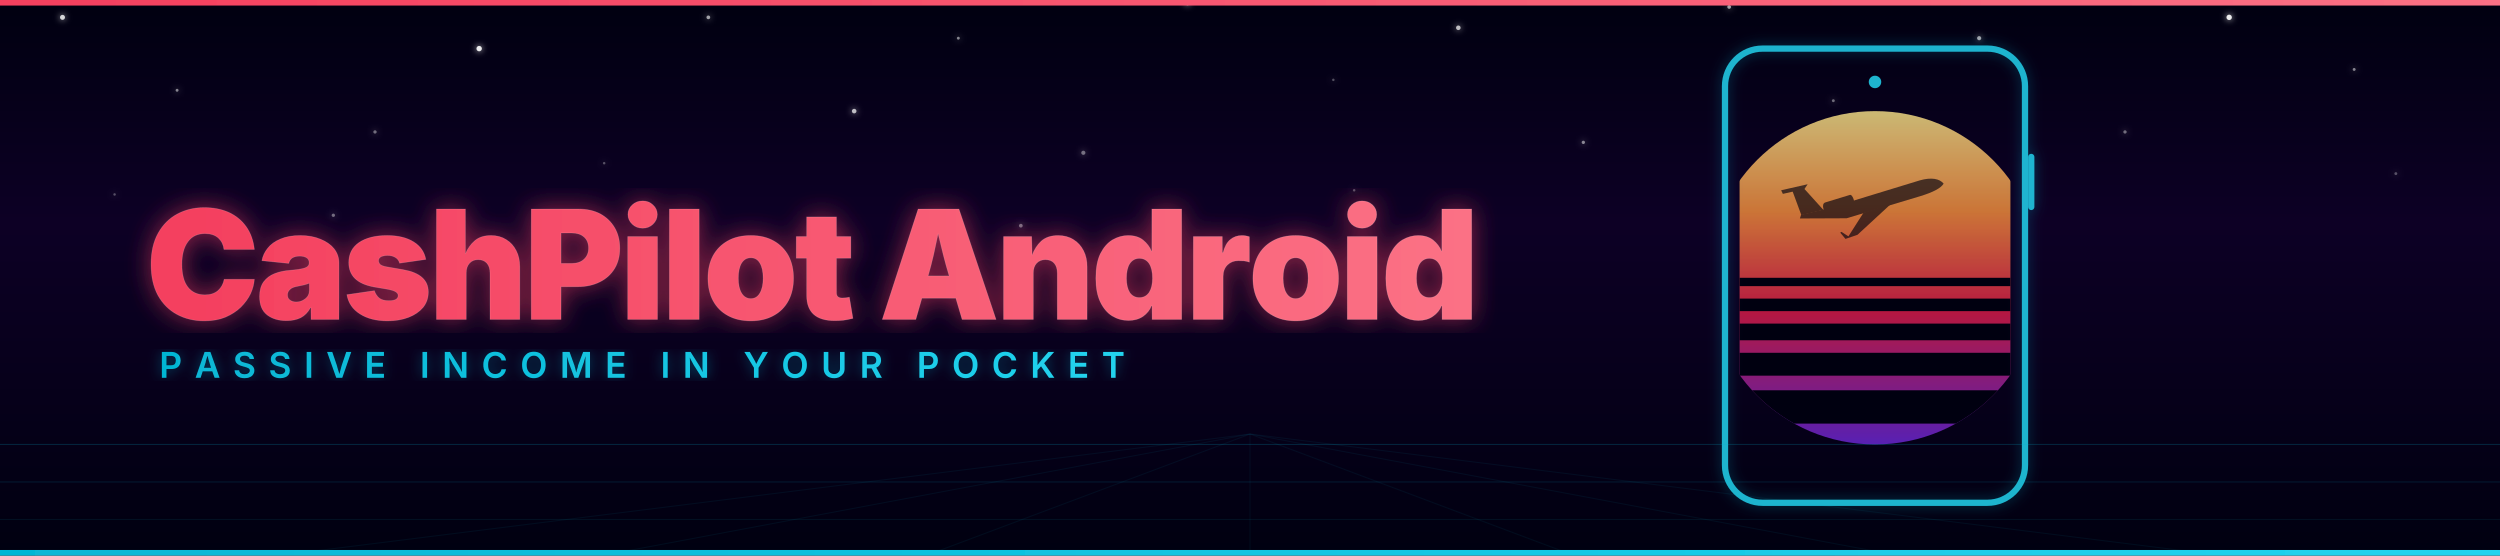
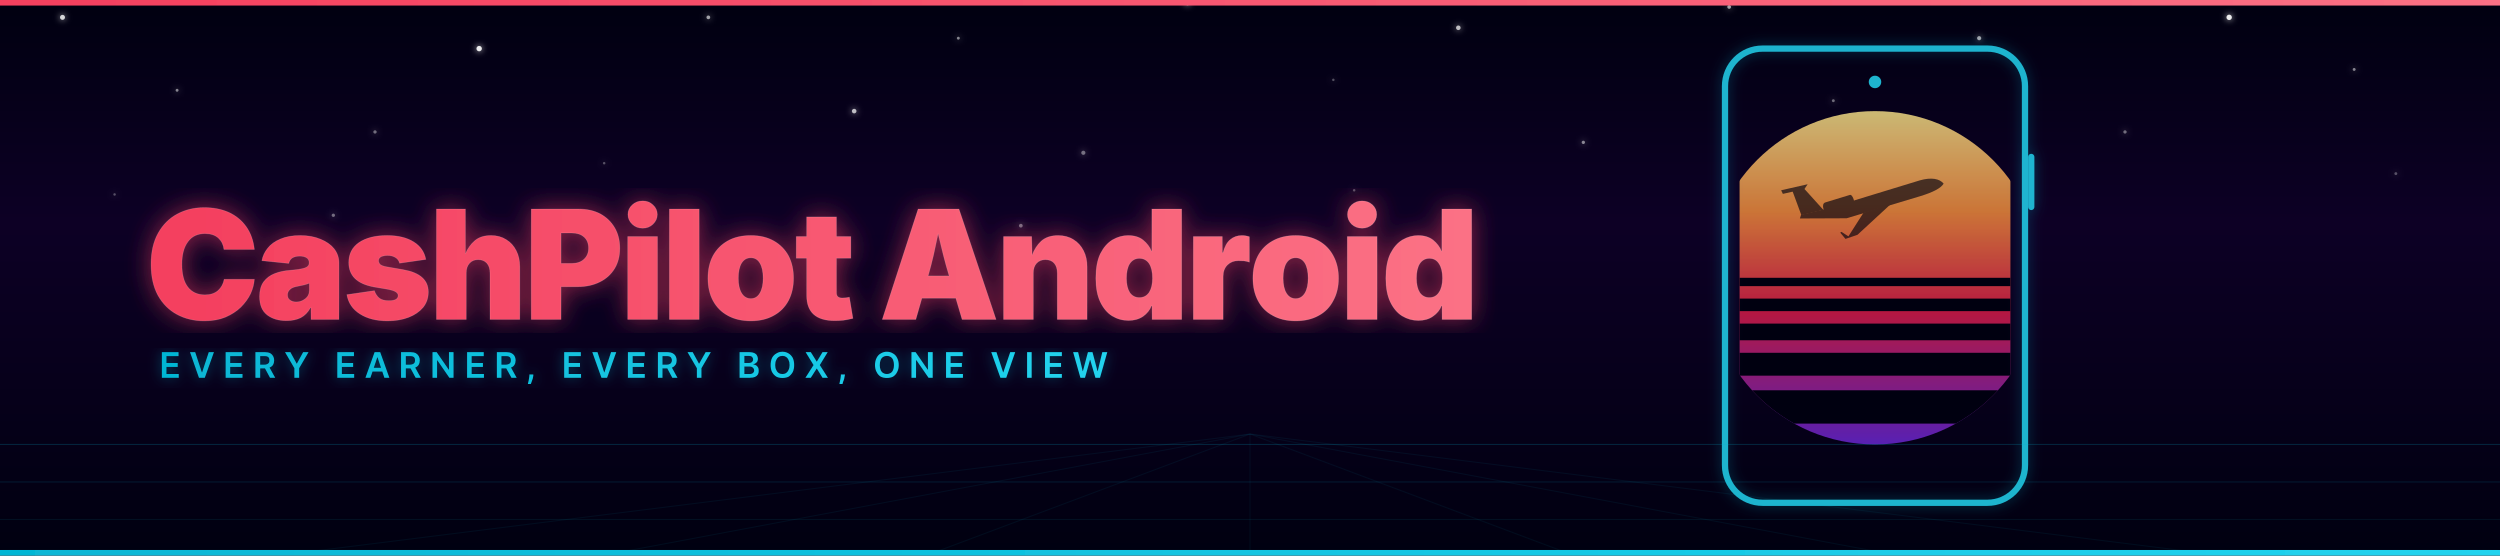
<svg xmlns="http://www.w3.org/2000/svg" viewBox="0 0 900 200" width="900" height="200" role="img" aria-label="CashPilot Android">
  <defs>
    <linearGradient id="bg" x1="0%" y1="0%" x2="0%" y2="100%">
      <stop offset="0%" stop-color="#000010" />
      <stop offset="40%" stop-color="#0d0025" />
      <stop offset="100%" stop-color="#000010" />
    </linearGradient>
    <linearGradient id="sun" x1="0%" y1="0%" x2="0%" y2="100%">
      <stop offset="0%" stop-color="#fde68a" />
      <stop offset="30%" stop-color="#fb923c" />
      <stop offset="60%" stop-color="#e11d48" />
      <stop offset="100%" stop-color="#6d28d9" />
    </linearGradient>
    <linearGradient id="pk" x1="0%" y1="0%" x2="100%" y2="0%">
      <stop offset="0%" stop-color="#f43f5e" />
      <stop offset="100%" stop-color="#fb7185" />
    </linearGradient>
    <linearGradient id="cy" x1="0%" y1="0%" x2="100%" y2="0%">
      <stop offset="0%" stop-color="#06b6d4" />
      <stop offset="100%" stop-color="#22d3ee" />
    </linearGradient>
    <filter id="pg">
      <feGaussianBlur stdDeviation="6" result="b" />
      <feFlood flood-color="#f43f5e" flood-opacity="0.5" result="c" />
      <feComposite in="c" in2="b" operator="in" result="g" />
      <feMerge>
        <feMergeNode in="g" />
        <feMergeNode in="SourceGraphic" />
      </feMerge>
    </filter>
    <filter id="cg">
      <feGaussianBlur stdDeviation="3" result="b" />
      <feFlood flood-color="#06b6d4" flood-opacity="0.4" result="c" />
      <feComposite in="c" in2="b" operator="in" result="g" />
      <feMerge>
        <feMergeNode in="g" />
        <feMergeNode in="SourceGraphic" />
      </feMerge>
    </filter>
    <filter id="sg">
      <feGaussianBlur stdDeviation="1.5" result="b" />
      <feMerge>
        <feMergeNode in="b" />
        <feMergeNode in="SourceGraphic" />
      </feMerge>
    </filter>
    <clipPath id="cue">
      <rect x="835" y="47" width="130" height="204" rx="12" />
    </clipPath>
    <clipPath id="sc">
      <circle cx="900" cy="150" r="80" />
    </clipPath>
  </defs>
  <rect width="900" height="200" fill="url(#bg)" />
  <g transform="translate(0,-12.5) scale(0.75)">
    <g fill="#fff" filter="url(#sg)">
      <circle cx="30" cy="25" r="1.2" opacity="0.8" />
      <circle cx="85" cy="60" r="0.7" opacity="0.5" />
      <circle cx="120" cy="15" r="1" opacity="0.7" />
      <circle cx="180" cy="80" r="0.8" opacity="0.4" />
      <circle cx="230" cy="40" r="1.3" opacity="0.9" />
      <circle cx="290" cy="95" r="0.6" opacity="0.3" />
      <circle cx="340" cy="25" r="0.9" opacity="0.6" />
      <circle cx="410" cy="70" r="1.1" opacity="0.7" />
      <circle cx="460" cy="35" r="0.7" opacity="0.5" />
      <circle cx="520" cy="90" r="1" opacity="0.4" />
      <circle cx="570" cy="18" r="1.2" opacity="0.8" />
      <circle cx="640" cy="55" r="0.6" opacity="0.3" />
      <circle cx="700" cy="30" r="1.1" opacity="0.7" />
      <circle cx="760" cy="85" r="0.8" opacity="0.5" />
      <circle cx="830" cy="20" r="0.9" opacity="0.6" />
      <circle cx="880" cy="65" r="0.7" opacity="0.4" />
      <circle cx="950" cy="35" r="1" opacity="0.6" />
      <circle cx="1020" cy="80" r="0.8" opacity="0.4" />
      <circle cx="1070" cy="25" r="1.3" opacity="0.9" />
      <circle cx="1130" cy="50" r="0.7" opacity="0.5" />
      <circle cx="1180" cy="15" r="1" opacity="0.7" />
      <circle cx="55" cy="110" r="0.6" opacity="0.3" />
      <circle cx="160" cy="120" r="0.8" opacity="0.4" />
      <circle cx="310" cy="115" r="0.7" opacity="0.3" />
      <circle cx="490" cy="125" r="0.9" opacity="0.4" />
      <circle cx="650" cy="108" r="0.6" opacity="0.3" />
      <circle cx="1150" cy="100" r="0.7" opacity="0.3" />
    </g>
    <g clip-path="url(#cue)">
      <circle cx="900" cy="150" r="80" fill="url(#sun)" opacity="0.8" />
      <g clip-path="url(#sc)">
        <rect x="815" y="150" width="170" height="4" fill="#000010" />
        <rect x="815" y="160" width="170" height="6" fill="#000010" />
        <rect x="815" y="172" width="170" height="8" fill="#000010" />
        <rect x="815" y="186" width="170" height="11" fill="#000010" />
        <rect x="815" y="204" width="170" height="16" fill="#000010" />
        <g id="plane" transform="translate(899,114) rotate(-17) scale(0.95)" fill="#000010" opacity="0.65">
          <path d="M37,1.2 C35.8,-1.8 32,-3.8 26,-3.9 L-22,-3.9 L-36.5,-4.8 L-37.6,-3.2 L-15,3.6 L24,3.8 C30.5,3.8 35,3 37,1.2 Z" />
          <path d="M-25,-3.9 L-31.8,-18.4 L-37.2,-18.6 L-36.4,-4.6 Z" />
          <path d="M-28.8,-18.6 L-42.5,-19.6 L-42.2,-17.6 L-31,-16.8 Z" />
          <path d="M-10,-7.2 L-23,-7.2 C-25.4,-7.2 -25.4,-1.8 -23,-1.8 L-10,-1.8 C-8.4,-1.8 -8.4,-7.2 -10,-7.2 Z" />
          <path d="M9,3 L-6,3.4 L-16.8,12.6 L-19.5,9.4 L-20.2,9.6 L-18.6,13.4 L-12.2,13.2 Z" />
        </g>
      </g>
    </g>
    <g fill="none" stroke="#22d3ee" stroke-width="3" stroke-linejoin="round" stroke-linecap="round" opacity="0.85" filter="url(#cg)">
      <rect x="828" y="40" width="144" height="218" rx="18" />
      <path d="M975,92 L975,116" />
    </g>
    <circle cx="900" cy="56" r="3" fill="#22d3ee" opacity="0.85" />
    <g stroke="#06b6d4" stroke-width="0.5">
      <line x1="0" y1="230" x2="1200" y2="230" opacity="0.2" />
      <line x1="0" y1="248" x2="1200" y2="248" opacity="0.14" />
      <line x1="0" y1="266" x2="1200" y2="266" opacity="0.09" />
      <line x1="0" y1="284" x2="1200" y2="284" opacity="0.05" />
      <line x1="600" y1="225" x2="0" y2="300" opacity="0.07" />
      <line x1="600" y1="225" x2="200" y2="300" opacity="0.07" />
      <line x1="600" y1="225" x2="400" y2="300" opacity="0.07" />
      <line x1="600" y1="225" x2="600" y2="300" opacity="0.07" />
      <line x1="600" y1="225" x2="800" y2="300" opacity="0.07" />
      <line x1="600" y1="225" x2="1000" y2="300" opacity="0.07" />
      <line x1="600" y1="225" x2="1200" y2="300" opacity="0.07" />
    </g>
    <path id="ttl" d="M98 170.7Q90.8 170.7 85 167.6Q79.2 164.5 75.8 158.4Q72.5 152.3 72.5 143.5Q72.5 134.7 75.9 128.6Q79.3 122.5 85.1 119.4Q90.9 116.3 98 116.3Q104.6 116.3 109.8 118.6Q115 121 118.2 125.5Q121.4 130 122.1 136.4H107.5Q107.1 133 104.8 130.9Q102.5 128.8 98.4 128.8Q93 128.8 90.2 132.7Q87.3 136.6 87.3 143.5Q87.3 150.8 90.2 154.5Q93.1 158.2 98.4 158.2Q102.3 158.2 104.7 156.1Q107 154 107.6 150.7H122.1Q121.9 154 120.3 157.6Q118.6 161.1 115.6 164.1Q112.6 167 108.2 168.9Q103.9 170.7 98 170.7ZM137.5 170.6Q131.8 170.6 128.2 167.8Q124.6 165 124.6 159Q124.6 154.7 126.5 152Q128.5 149.3 131.8 148Q135.1 146.7 139.2 146.4Q144.2 146 146.3 145.3Q148.4 144.6 148.4 142.9V142.8Q148.4 141.2 147.2 140.4Q145.9 139.6 143.9 139.6Q141.9 139.6 140.4 140.4Q139 141.3 138.6 143.1L125.7 141.8Q126.3 138.5 128.5 135.8Q130.7 133 134.6 131.4Q138.5 129.7 144.1 129.7Q149.7 129.7 153.9 131.5Q158.1 133.2 160.4 136.1Q162.7 139.1 162.7 142.8V170H149.3V164.4H149Q147.2 167.7 144.3 169.2Q141.4 170.6 137.5 170.6ZM142.2 161.6Q144.6 161.6 146.5 160.1Q148.5 158.6 148.5 155.9V152.6Q146.3 153.5 142.8 154.1Q140.3 154.5 139.2 155.6Q138 156.7 138 158.2Q138 159.9 139.2 160.7Q140.4 161.6 142.2 161.6ZM186 170.7Q177.9 170.7 172.7 167.3Q167.5 164 166.5 158.1L179.7 156.2Q180.5 158.5 182.1 159.8Q183.7 161 186.7 161Q191.1 161 191.1 158.5Q191.1 156.5 186.6 155.6L179.5 154.4Q167.4 152.2 167.4 142.7Q167.4 136.5 172.3 133.1Q177.3 129.7 185.8 129.7Q193.7 129.7 198.6 132.8Q203.4 135.8 204.4 141.2L191.8 143Q191.3 141.1 189.7 140.2Q188.2 139.3 186.1 139.3Q184.2 139.3 182.9 139.9Q181.7 140.6 181.7 141.8Q181.7 142.7 182.4 143.5Q183.2 144.3 185.4 144.7L193.5 146.1Q205.6 148.2 205.6 156.8Q205.6 161.1 203.1 164.2Q200.5 167.3 196.1 169Q191.7 170.7 186 170.7ZM223.8 147.7V170H209.5V117H223.4V138.5Q225 134.7 227.9 132.2Q230.8 129.7 235.7 129.7Q239.9 129.7 243 131.7Q246.1 133.6 247.8 137Q249.5 140.3 249.5 144.7V170H235.2V147.7Q235.2 144.7 233.7 143Q232.2 141.3 229.5 141.3Q226.9 141.3 225.4 143Q223.8 144.7 223.8 147.7ZM255 170V117H277.8Q283.7 117 288.1 119.3Q292.5 121.7 295 125.9Q297.5 130.1 297.5 135.8Q297.5 141.5 295 145.6Q292.4 149.8 287.9 152Q283.3 154.3 277.3 154.3H269.3V170ZM269.3 143.1H274.4Q278.2 143.1 280.3 141.1Q282.5 139.1 282.5 135.8Q282.5 132.3 280.3 130.4Q278.2 128.5 274.4 128.5H269.3ZM301.3 170V130.2H315.6V170ZM308.5 126.2Q305.5 126.2 303.5 124.3Q301.4 122.3 301.4 119.6Q301.4 116.9 303.5 115Q305.5 113.1 308.5 113.1Q311.4 113.1 313.4 115Q315.5 116.9 315.5 119.6Q315.5 122.3 313.4 124.3Q311.4 126.2 308.5 126.2ZM335.6 117V170H321.3V117ZM360.4 170.7Q353.9 170.7 349.3 168.1Q344.7 165.6 342.2 160.9Q339.8 156.3 339.8 150.2Q339.8 144.1 342.2 139.5Q344.7 134.9 349.3 132.3Q353.9 129.7 360.4 129.7Q366.8 129.7 371.4 132.3Q376 134.9 378.5 139.5Q380.9 144.1 380.9 150.2Q380.9 156.3 378.5 160.9Q376 165.6 371.4 168.1Q366.8 170.7 360.4 170.7ZM360.4 160Q363.2 160 364.7 157.4Q366.3 154.8 366.3 150.2Q366.3 145.5 364.7 142.9Q363.2 140.4 360.4 140.4Q357.6 140.4 356 142.9Q354.4 145.5 354.4 150.2Q354.4 154.8 356 157.4Q357.6 160 360.4 160ZM408.4 130.2V140.6H401.5V157.2Q401.5 159.7 404.2 159.7Q404.9 159.7 406.1 159.6Q407.3 159.4 407.7 159.3L409.4 169.5Q407 170.1 404.8 170.4Q402.6 170.6 400.7 170.6Q387.2 170.6 387.2 158.5V140.6H382.2V130.2H387.2V120.8H401.5V130.2ZM423.5 170 440.7 117H460.3L478.1 170H461.8L458.8 159.8H442.5L439.6 170ZM445.5 149.1H455.6Q454.1 144.3 452.8 139.1Q451.5 134 450.3 128.8Q449.2 134 448.1 139.1Q446.9 144.3 445.5 149.1ZM496 147.7V170H481.7V130.2H495.2L495.4 139.2Q496.9 135.1 499.8 132.4Q502.8 129.7 507.9 129.7Q512.2 129.7 515.3 131.7Q518.4 133.6 520.1 137Q521.8 140.3 521.8 144.7V170H507.5V147.7Q507.5 144.7 506 143Q504.5 141.3 501.8 141.3Q499.2 141.3 497.6 143Q496 144.7 496 147.7ZM541.7 170.5Q537.4 170.5 533.8 168.3Q530.3 166.1 528.1 161.5Q526 157 526 150.2Q526 142.9 528.2 138.4Q530.5 133.9 534 131.8Q537.6 129.7 541.5 129.7Q546 129.7 548.7 131.9Q551.5 134.2 552.7 137.2H552.9V117H567.2V170H553V163.5H552.7Q551.5 166.5 548.7 168.5Q545.8 170.5 541.7 170.5ZM546.9 159.5Q549.9 159.5 551.6 157Q553.2 154.5 553.2 150.2Q553.2 145.7 551.6 143.2Q549.9 140.7 546.9 140.7Q544 140.7 542.3 143.2Q540.7 145.7 540.7 150.2Q540.7 154.6 542.3 157.1Q544 159.5 546.9 159.5ZM572.8 170V130.2H586.7V137.9H587.1Q588.2 133.6 590.5 131.7Q592.9 129.7 596.1 129.7Q597.9 129.7 599.7 130.3V142.5Q598.6 142.1 597.1 141.9Q595.5 141.8 594.4 141.8Q591.3 141.8 589.2 143.8Q587.1 145.9 587.1 149.3V170ZM621.9 170.7Q615.5 170.7 610.9 168.1Q606.2 165.6 603.8 160.9Q601.4 156.3 601.4 150.2Q601.4 144.1 603.8 139.5Q606.2 134.9 610.9 132.3Q615.5 129.7 621.9 129.7Q628.4 129.7 633 132.3Q637.6 134.9 640 139.5Q642.5 144.1 642.5 150.2Q642.5 156.3 640 160.9Q637.6 165.6 633 168.1Q628.4 170.7 621.9 170.7ZM621.9 160Q624.7 160 626.3 157.4Q627.9 154.8 627.9 150.2Q627.9 145.5 626.3 142.9Q624.7 140.4 621.9 140.4Q619.1 140.4 617.5 142.9Q615.9 145.5 615.9 150.2Q615.9 154.8 617.5 157.4Q619.1 160 621.9 160ZM646.7 170V130.2H661V170ZM653.8 126.2Q650.9 126.2 648.8 124.3Q646.8 122.3 646.8 119.6Q646.8 116.9 648.8 115Q650.9 113.1 653.8 113.1Q656.7 113.1 658.8 115Q660.8 116.9 660.8 119.6Q660.8 122.3 658.8 124.3Q656.7 126.2 653.8 126.2ZM680.8 170.5Q676.6 170.5 673 168.3Q669.5 166.1 667.3 161.5Q665.2 157 665.2 150.2Q665.2 142.9 667.4 138.4Q669.7 133.9 673.2 131.8Q676.8 129.7 680.7 129.7Q685.1 129.7 687.9 131.9Q690.7 134.2 691.9 137.2H692.1V117H706.4V170H692.2V163.5H691.9Q690.7 166.5 687.8 168.5Q685 170.5 680.8 170.5ZM686.1 159.5Q689.1 159.5 690.7 157Q692.4 154.5 692.4 150.2Q692.4 145.7 690.7 143.2Q689.1 140.7 686.1 140.7Q683.2 140.7 681.5 143.2Q679.9 145.7 679.9 150.2Q679.9 154.6 681.5 157.1Q683.2 159.5 686.1 159.5Z" fill="url(#pk)" filter="url(#pg)" />
    <use href="#ttl" fill="none" stroke="#fff" stroke-width="0.3" opacity="0.2" />
-     <path d="M77.7 198V185.6H82.3Q83.8 185.6 84.7 186.2Q85.7 186.7 86.2 187.6Q86.7 188.5 86.7 189.7Q86.7 190.9 86.2 191.8Q85.7 192.8 84.7 193.3Q83.7 193.8 82.3 193.8H79.9V198ZM79.9 192H82Q83.3 192 83.9 191.4Q84.4 190.7 84.4 189.7Q84.4 188.7 83.9 188.1Q83.3 187.5 82 187.5H79.9ZM93.9 198 98.2 185.6H101L105.4 198H103L101.9 194.9H97.3L96.3 198ZM97.9 193.2H101.3L100.8 191.6Q100.5 190.7 100.2 189.7Q99.9 188.6 99.6 187.4Q99.2 188.7 98.9 189.7Q98.7 190.8 98.4 191.6ZM117.4 198.2Q115.2 198.2 114 197.2Q112.7 196.2 112.6 194.4H114.8Q114.9 195.3 115.6 195.8Q116.3 196.3 117.4 196.3Q118.5 196.3 119.2 195.8Q119.9 195.3 119.9 194.5Q119.9 193.8 119.2 193.4Q118.6 193.1 117.6 192.8L116.2 192.4Q114.7 192 113.8 191.2Q112.9 190.4 112.9 189.1Q112.9 188 113.5 187.2Q114.1 186.4 115.1 185.9Q116.2 185.5 117.5 185.5Q118.8 185.5 119.8 185.9Q120.8 186.4 121.3 187.2Q121.9 188 121.9 189H119.8Q119.7 188.2 119 187.8Q118.4 187.4 117.4 187.4Q116.4 187.4 115.8 187.8Q115.2 188.3 115.2 189Q115.2 189.5 115.5 189.8Q115.8 190.2 116.3 190.4Q116.8 190.6 117.3 190.7L118.4 191Q119.4 191.2 120.2 191.6Q121 192 121.5 192.7Q122.1 193.5 122.1 194.5Q122.1 195.6 121.5 196.4Q121 197.3 119.9 197.7Q118.9 198.2 117.4 198.2ZM134.5 198.2Q132.3 198.2 131 197.2Q129.7 196.2 129.7 194.4H131.8Q131.9 195.3 132.6 195.8Q133.4 196.3 134.4 196.3Q135.5 196.3 136.2 195.8Q136.9 195.3 136.9 194.5Q136.9 193.8 136.3 193.4Q135.7 193.1 134.7 192.8L133.3 192.4Q131.7 192 130.9 191.2Q130 190.4 130 189.1Q130 188 130.6 187.2Q131.2 186.4 132.2 185.9Q133.2 185.5 134.5 185.5Q135.8 185.5 136.8 185.9Q137.8 186.4 138.4 187.2Q138.9 188 139 189H136.8Q136.7 188.2 136.1 187.8Q135.5 187.4 134.5 187.4Q133.4 187.4 132.8 187.8Q132.2 188.3 132.2 189Q132.2 189.5 132.6 189.8Q132.9 190.2 133.4 190.4Q133.8 190.6 134.3 190.7L135.5 191Q136.4 191.2 137.2 191.6Q138.1 192 138.6 192.7Q139.1 193.5 139.1 194.5Q139.1 195.6 138.6 196.4Q138 197.3 137 197.7Q135.9 198.2 134.5 198.2ZM149.4 185.6V198H147.2V185.6ZM161.4 198 157 185.6H159.5L161.7 192.1Q161.9 192.9 162.2 193.9Q162.5 195 162.9 196.2Q163.5 193.7 164 192.1L166.2 185.6H168.6L164.3 198ZM176.2 198V185.6H184.3V187.5H178.5V190.8H183.8V192.7H178.5V196.1H184.3V198ZM205 185.6V198H202.8V185.6ZM213.5 198V185.6H216L220.3 192.4Q220.6 193 221 193.7Q221.4 194.4 221.8 195.3Q221.8 194.4 221.7 193.6Q221.7 192.7 221.7 192.1V185.6H223.9V198H221.4L217.6 191.9Q217.2 191.4 217 190.8Q216.7 190.3 216.4 189.7Q216 189.1 215.6 188.3Q215.7 189.5 215.7 190.4Q215.8 191.3 215.8 191.9V198ZM237.7 198.2Q236.1 198.2 234.8 197.4Q233.5 196.7 232.8 195.2Q232 193.8 232 191.8Q232 189.8 232.8 188.4Q233.5 187 234.8 186.2Q236.1 185.5 237.7 185.5Q239.1 185.5 240.2 186Q241.3 186.5 242 187.4Q242.7 188.4 242.9 189.7H240.7Q240.5 188.7 239.7 188.1Q238.8 187.4 237.7 187.4Q236.2 187.4 235.2 188.6Q234.3 189.7 234.3 191.8Q234.3 194 235.2 195.1Q236.2 196.2 237.7 196.2Q238.8 196.2 239.7 195.6Q240.5 195 240.7 193.9H242.9Q242.7 195.1 242.1 196Q241.4 197 240.3 197.6Q239.2 198.2 237.7 198.2ZM256.3 198.2Q254.6 198.2 253.3 197.4Q252.1 196.7 251.3 195.2Q250.6 193.8 250.6 191.8Q250.6 189.8 251.3 188.4Q252.1 187 253.3 186.2Q254.6 185.5 256.3 185.5Q257.9 185.5 259.2 186.2Q260.4 187 261.2 188.4Q261.9 189.8 261.9 191.8Q261.9 193.8 261.2 195.2Q260.4 196.7 259.2 197.4Q257.9 198.2 256.3 198.2ZM256.3 196.2Q257.8 196.2 258.7 195.1Q259.7 193.9 259.7 191.8Q259.7 189.7 258.7 188.6Q257.8 187.4 256.3 187.4Q254.7 187.4 253.8 188.6Q252.8 189.7 252.8 191.8Q252.8 193.9 253.8 195.1Q254.7 196.2 256.3 196.2ZM270 198V185.6H273.4L275.7 192Q275.8 192.4 276 193Q276.2 193.6 276.3 194.2Q276.5 194.9 276.6 195.5Q276.8 194.9 276.9 194.2Q277.1 193.6 277.3 193Q277.4 192.4 277.5 192L279.9 185.6H283.2V198H281V191.8Q281 191.3 281 190.6Q281 189.9 281 189.2Q281.1 188.4 281.1 187.6Q280.9 188.4 280.6 189.2Q280.4 190 280.2 190.7Q280 191.3 279.8 191.8L277.6 198H275.7L273.4 191.8Q273.2 191.4 273 190.7Q272.8 190.1 272.6 189.3Q272.3 188.5 272.1 187.7Q272.1 188.4 272.2 189.2Q272.2 189.9 272.2 190.6Q272.2 191.3 272.2 191.8V198ZM291.7 198V185.6H299.7V187.5H293.9V190.8H299.3V192.7H293.9V196.1H299.8V198ZM320.5 185.6V198H318.3V185.6ZM329 198V185.6H331.5L335.8 192.4Q336.1 193 336.5 193.7Q336.9 194.4 337.3 195.3Q337.2 194.4 337.2 193.6Q337.2 192.7 337.2 192.1V185.6H339.4V198H336.9L333 191.9Q332.7 191.4 332.4 190.8Q332.1 190.3 331.8 189.7Q331.5 189.1 331.1 188.3Q331.1 189.5 331.2 190.4Q331.2 191.3 331.2 191.9V198ZM361.9 198V193.2L357.3 185.6H359.9L362.1 189.5Q362.4 190 362.6 190.4Q362.8 190.8 363 191.4Q363.2 190.8 363.5 190.4Q363.7 190 363.9 189.5L366.1 185.6H368.6L364.1 193.2V198ZM381.6 198.2Q380 198.2 378.7 197.4Q377.4 196.7 376.7 195.2Q375.9 193.8 375.9 191.8Q375.9 189.8 376.7 188.4Q377.4 187 378.7 186.2Q380 185.5 381.6 185.5Q383.2 185.5 384.5 186.2Q385.8 187 386.5 188.4Q387.3 189.8 387.3 191.8Q387.3 193.8 386.5 195.2Q385.8 196.7 384.5 197.4Q383.2 198.2 381.6 198.2ZM381.6 196.2Q383.1 196.2 384.1 195.1Q385 193.9 385 191.8Q385 189.7 384.1 188.6Q383.1 187.4 381.6 187.4Q380.1 187.4 379.1 188.6Q378.1 189.7 378.1 191.8Q378.1 193.9 379.1 195.1Q380.1 196.2 381.6 196.2ZM400.4 198.2Q398.9 198.2 397.7 197.6Q396.6 197 396 196Q395.4 195 395.4 193.7V185.6H397.6V193.5Q397.6 194.7 398.3 195.4Q399.1 196.2 400.4 196.2Q401.7 196.2 402.4 195.4Q403.2 194.7 403.2 193.5V185.6H405.4V193.7Q405.4 195 404.8 196Q404.1 197 403 197.6Q401.9 198.2 400.4 198.2ZM413.9 198V185.6H418.5Q420.6 185.6 421.7 186.7Q422.9 187.8 422.9 189.6Q422.9 190.8 422.3 191.7Q421.7 192.7 420.6 193.1L423.3 198H420.8L418.4 193.5H416.1V198ZM416.1 191.6H418.2Q419.4 191.6 420 191.1Q420.6 190.6 420.6 189.6Q420.6 188.6 420 188Q419.4 187.5 418.2 187.5H416.1ZM441.3 198V185.6H445.9Q447.3 185.6 448.3 186.2Q449.2 186.7 449.7 187.6Q450.2 188.5 450.2 189.7Q450.2 190.9 449.7 191.8Q449.2 192.8 448.2 193.3Q447.3 193.8 445.8 193.8H443.5V198ZM443.5 192H445.6Q446.8 192 447.4 191.4Q448 190.7 448 189.7Q448 188.7 447.4 188.1Q446.8 187.5 445.5 187.5H443.5ZM463.5 198.2Q461.9 198.2 460.6 197.4Q459.3 196.7 458.6 195.2Q457.8 193.8 457.8 191.8Q457.8 189.8 458.6 188.4Q459.3 187 460.6 186.2Q461.9 185.5 463.5 185.5Q465.1 185.5 466.4 186.2Q467.7 187 468.4 188.4Q469.2 189.8 469.2 191.8Q469.2 193.8 468.4 195.2Q467.7 196.7 466.4 197.4Q465.1 198.2 463.5 198.2ZM463.5 196.2Q465 196.2 466 195.1Q466.9 193.9 466.9 191.8Q466.9 189.7 466 188.6Q465 187.4 463.5 187.4Q462 187.4 461 188.6Q460.1 189.7 460.1 191.8Q460.1 193.9 461 195.1Q462 196.2 463.5 196.2ZM482.6 198.2Q480.9 198.2 479.6 197.4Q478.4 196.7 477.6 195.2Q476.9 193.8 476.9 191.8Q476.9 189.8 477.6 188.4Q478.4 187 479.7 186.2Q480.9 185.5 482.6 185.5Q483.9 185.5 485 186Q486.1 186.5 486.8 187.4Q487.6 188.4 487.8 189.7H485.5Q485.3 188.7 484.5 188.1Q483.7 187.4 482.6 187.4Q481.1 187.4 480.1 188.6Q479.1 189.7 479.1 191.8Q479.1 194 480.1 195.1Q481.1 196.2 482.6 196.2Q483.7 196.2 484.5 195.6Q485.3 195 485.5 193.9H487.8Q487.6 195.1 486.9 196Q486.2 197 485.1 197.6Q484 198.2 482.6 198.2ZM495.8 198V185.6H498V189.3L498 191.9Q498.4 191.3 498.9 190.7Q499.4 190 500 189.3L503.2 185.6H506L501.2 191L506.1 198H503.5L499.7 192.5L498 194.3V198ZM513.8 198V185.6H521.8V187.5H516V190.8H521.4V192.7H516V196.1H521.8V198ZM529.5 187.5V185.6H539.3V187.5H535.5V198H533.3V187.5Z" fill="url(#cy)" filter="url(#cg)" />
+     <path d="M77.7 198V185.7H85.7V187.6H79.9V190.9H85.3V192.8H79.9V196.2H85.8V198ZM93.7 185.7 96.9 195.4H97L100.2 185.7H102.7L98.3 198H95.5L91.2 185.7ZM108.3 198V185.7H116.3V187.6H110.5V190.9H115.9V192.8H110.5V196.2H116.4V198ZM122.6 198V185.7H127.3Q128.7 185.7 129.7 186.2Q130.6 186.7 131.1 187.6Q131.6 188.5 131.6 189.6Q131.6 190.8 131.1 191.7Q130.6 192.6 129.6 193Q128.7 193.5 127.2 193.5H123.9V191.7H126.9Q127.8 191.7 128.3 191.4Q128.8 191.2 129.1 190.7Q129.3 190.3 129.3 189.6Q129.3 189 129.1 188.5Q128.8 188 128.3 187.8Q127.8 187.6 126.9 187.6H124.9V198ZM129 192.4 132.1 198H129.6L126.6 192.4ZM136.8 185.7H139.4L142.4 191.2H142.5L145.5 185.7H148.1L143.6 193.4V198H141.3V193.4ZM161.9 198V185.7H169.9V187.6H164.1V190.9H169.5V192.8H164.1V196.2H170V198ZM177.8 198H175.4L179.8 185.7H182.5L186.9 198H184.5L181.2 188.2H181.1ZM177.9 193.2H184.4V195H177.9ZM192.5 198V185.7H197.2Q198.6 185.7 199.6 186.2Q200.5 186.7 201 187.6Q201.5 188.5 201.5 189.6Q201.5 190.8 201 191.7Q200.5 192.6 199.5 193Q198.6 193.5 197.1 193.5H193.8V191.7H196.8Q197.7 191.7 198.2 191.4Q198.7 191.2 199 190.7Q199.2 190.3 199.2 189.6Q199.2 189 199 188.5Q198.7 188 198.2 187.8Q197.7 187.6 196.8 187.6H194.8V198ZM198.9 192.4 202 198H199.5L196.5 192.4ZM217.7 185.7V198H215.7L209.9 189.6H209.8V198H207.6V185.7H209.6L215.4 194.1H215.5V185.7ZM224.2 198V185.7H232.2V187.6H226.4V190.9H231.8V192.8H226.4V196.2H232.3V198ZM238.5 198V185.7H243.1Q244.6 185.7 245.5 186.2Q246.5 186.7 247 187.6Q247.5 188.5 247.5 189.6Q247.5 190.8 247 191.7Q246.5 192.6 245.5 193Q244.5 193.5 243.1 193.5H239.8V191.7H242.8Q243.6 191.7 244.2 191.4Q244.7 191.2 245 190.7Q245.2 190.3 245.2 189.6Q245.2 189 245 188.5Q244.7 188 244.2 187.8Q243.6 187.6 242.8 187.6H240.7V198ZM244.9 192.4 248 198H245.5L242.4 192.4ZM256 196.4 256 197Q255.9 197.8 255.7 198.5Q255.4 199.3 255.2 199.9Q255 200.6 254.8 201H253.4Q253.4 200.6 253.6 200Q253.7 199.3 253.9 198.5Q254 197.9 254.1 197L254.1 196.4ZM270.8 198V185.7H278.8V187.6H273V190.9H278.4V192.8H273V196.2H278.9V198ZM286.8 185.7 290 195.4H290.1L293.3 185.7H295.8L291.4 198H288.7L284.3 185.7ZM301.4 198V185.7H309.5V187.6H303.7V190.9H309.1V192.8H303.7V196.2H309.5V198ZM315.8 198V185.7H320.4Q321.8 185.7 322.8 186.2Q323.8 186.7 324.3 187.6Q324.8 188.5 324.8 189.6Q324.8 190.8 324.3 191.7Q323.7 192.6 322.8 193Q321.8 193.5 320.4 193.5H317.1V191.7H320.1Q320.9 191.7 321.4 191.4Q322 191.2 322.2 190.7Q322.5 190.3 322.5 189.6Q322.5 189 322.2 188.5Q322 188 321.4 187.8Q320.9 187.6 320.1 187.6H318V198ZM322.1 192.4 325.2 198H322.7L319.7 192.4ZM330 185.7H332.5L335.5 191.2H335.6L338.7 185.7H341.2L336.7 193.4V198H334.5V193.4ZM355 198V185.7H359.7Q361.1 185.7 362 186.1Q362.9 186.5 363.3 187.2Q363.8 188 363.8 188.9Q363.8 189.6 363.5 190.2Q363.2 190.7 362.7 191Q362.2 191.4 361.6 191.5V191.6Q362.3 191.7 362.9 192Q363.5 192.4 363.9 193.1Q364.2 193.7 364.2 194.7Q364.2 195.6 363.8 196.4Q363.3 197.2 362.4 197.6Q361.4 198 360 198ZM357.3 196.2H359.7Q360.9 196.2 361.4 195.7Q362 195.2 362 194.5Q362 194 361.7 193.5Q361.4 193.1 360.9 192.8Q360.4 192.6 359.7 192.6H357.3ZM357.3 190.9H359.5Q360.1 190.9 360.5 190.7Q361 190.5 361.2 190.1Q361.5 189.7 361.5 189.2Q361.5 188.5 361 188Q360.5 187.5 359.5 187.5H357.3ZM381.2 191.9Q381.2 193.9 380.5 195.3Q379.7 196.7 378.5 197.5Q377.2 198.1 375.6 198.1Q373.9 198.1 372.7 197.5Q371.4 196.7 370.6 195.3Q369.9 193.9 369.9 191.9Q369.9 189.9 370.6 188.4Q371.4 187 372.7 186.3Q373.9 185.5 375.6 185.5Q377.2 185.5 378.5 186.3Q379.7 187 380.5 188.4Q381.2 189.9 381.2 191.9ZM379 191.9Q379 190.5 378.5 189.5Q378.1 188.5 377.3 188Q376.6 187.5 375.6 187.5Q374.5 187.5 373.8 188Q373 188.5 372.6 189.5Q372.1 190.5 372.1 191.9Q372.1 193.3 372.6 194.2Q373 195.2 373.8 195.7Q374.5 196.2 375.6 196.2Q376.6 196.2 377.3 195.7Q378.1 195.2 378.5 194.2Q379 193.3 379 191.9ZM389.2 185.7 392 190.2H392.1L394.8 185.7H397.3L393.5 191.9L397.4 198H394.8L392.1 193.6H392L389.2 198H386.6L390.5 191.9L386.7 185.7ZM405.6 196.4 405.5 197Q405.4 197.8 405.2 198.5Q405 199.3 404.7 199.9Q404.5 200.6 404.4 201H402.9Q403 200.6 403.1 200Q403.3 199.3 403.4 198.5Q403.5 197.9 403.6 197L403.6 196.4ZM431.4 191.9Q431.4 193.9 430.6 195.3Q429.9 196.7 428.6 197.5Q427.3 198.1 425.7 198.1Q424.1 198.1 422.8 197.5Q421.5 196.7 420.8 195.3Q420 193.9 420 191.9Q420 189.9 420.8 188.4Q421.5 187 422.8 186.3Q424.1 185.5 425.7 185.5Q427.3 185.5 428.6 186.3Q429.9 187 430.6 188.4Q431.4 189.9 431.4 191.9ZM429.1 191.9Q429.1 190.5 428.7 189.5Q428.3 188.5 427.5 188Q426.7 187.5 425.7 187.5Q424.7 187.5 423.9 188Q423.1 188.5 422.7 189.5Q422.3 190.5 422.3 191.9Q422.3 193.3 422.7 194.2Q423.1 195.2 423.9 195.7Q424.7 196.2 425.7 196.2Q426.7 196.2 427.5 195.7Q428.3 195.2 428.7 194.2Q429.1 193.3 429.1 191.9ZM447.7 185.7V198H445.7L439.9 189.6H439.7V198H437.5V185.7H439.5L445.3 194.1H445.4V185.7ZM454.1 198V185.7H462.1V187.6H456.3V190.9H461.7V192.8H456.3V196.2H462.2V198ZM478.3 185.7 481.5 195.4H481.6L484.9 185.7H487.3L483 198H480.2L475.8 185.7ZM495.2 185.7V198H493V185.7ZM501.6 198V185.7H509.7V187.6H503.9V190.9H509.3V192.8H503.9V196.2H509.7V198ZM518.6 198 515.1 185.7H517.5L519.7 194.8H519.8L522.2 185.7H524.4L526.8 194.8H526.9L529.1 185.7H531.5L528 198H525.8L523.3 189.4H523.2L520.8 198Z" fill="url(#cy)" filter="url(#cg)" />
  </g>
  <rect x="0" y="0" width="900" height="2" fill="url(#pk)" filter="url(#pg)" />
  <rect x="0" y="198" width="900" height="2" fill="url(#cy)" filter="url(#cg)" />
</svg>
